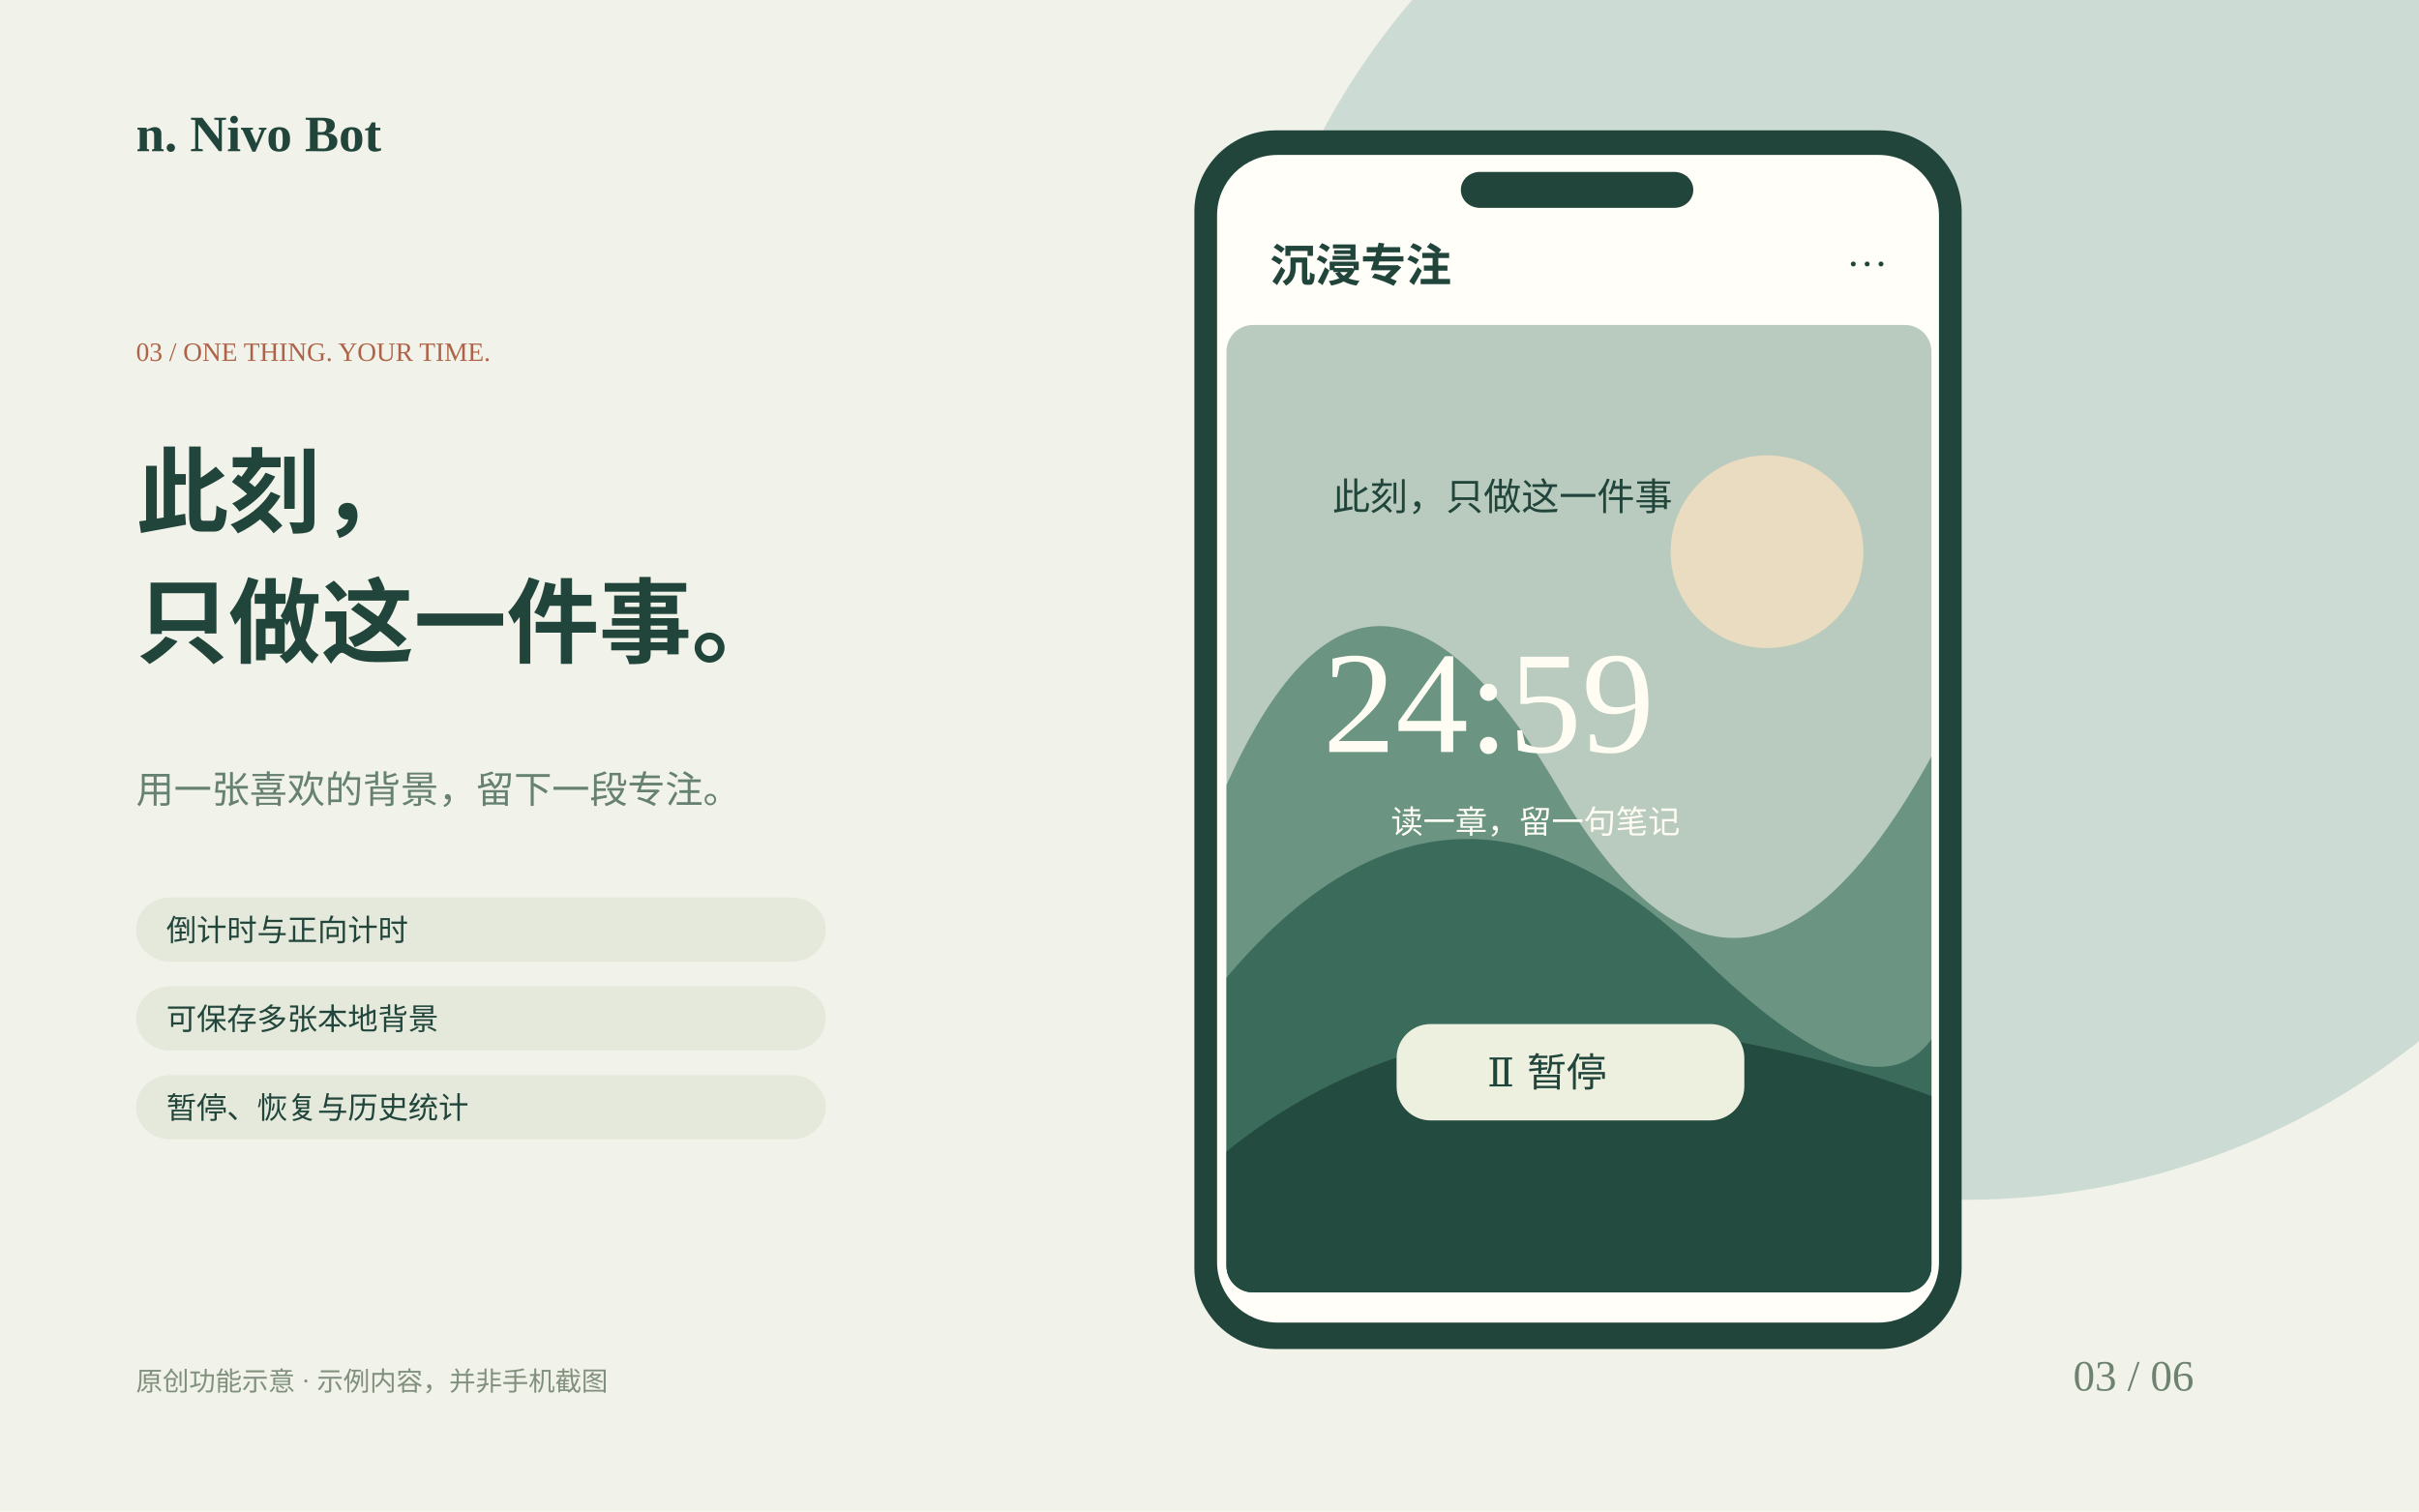
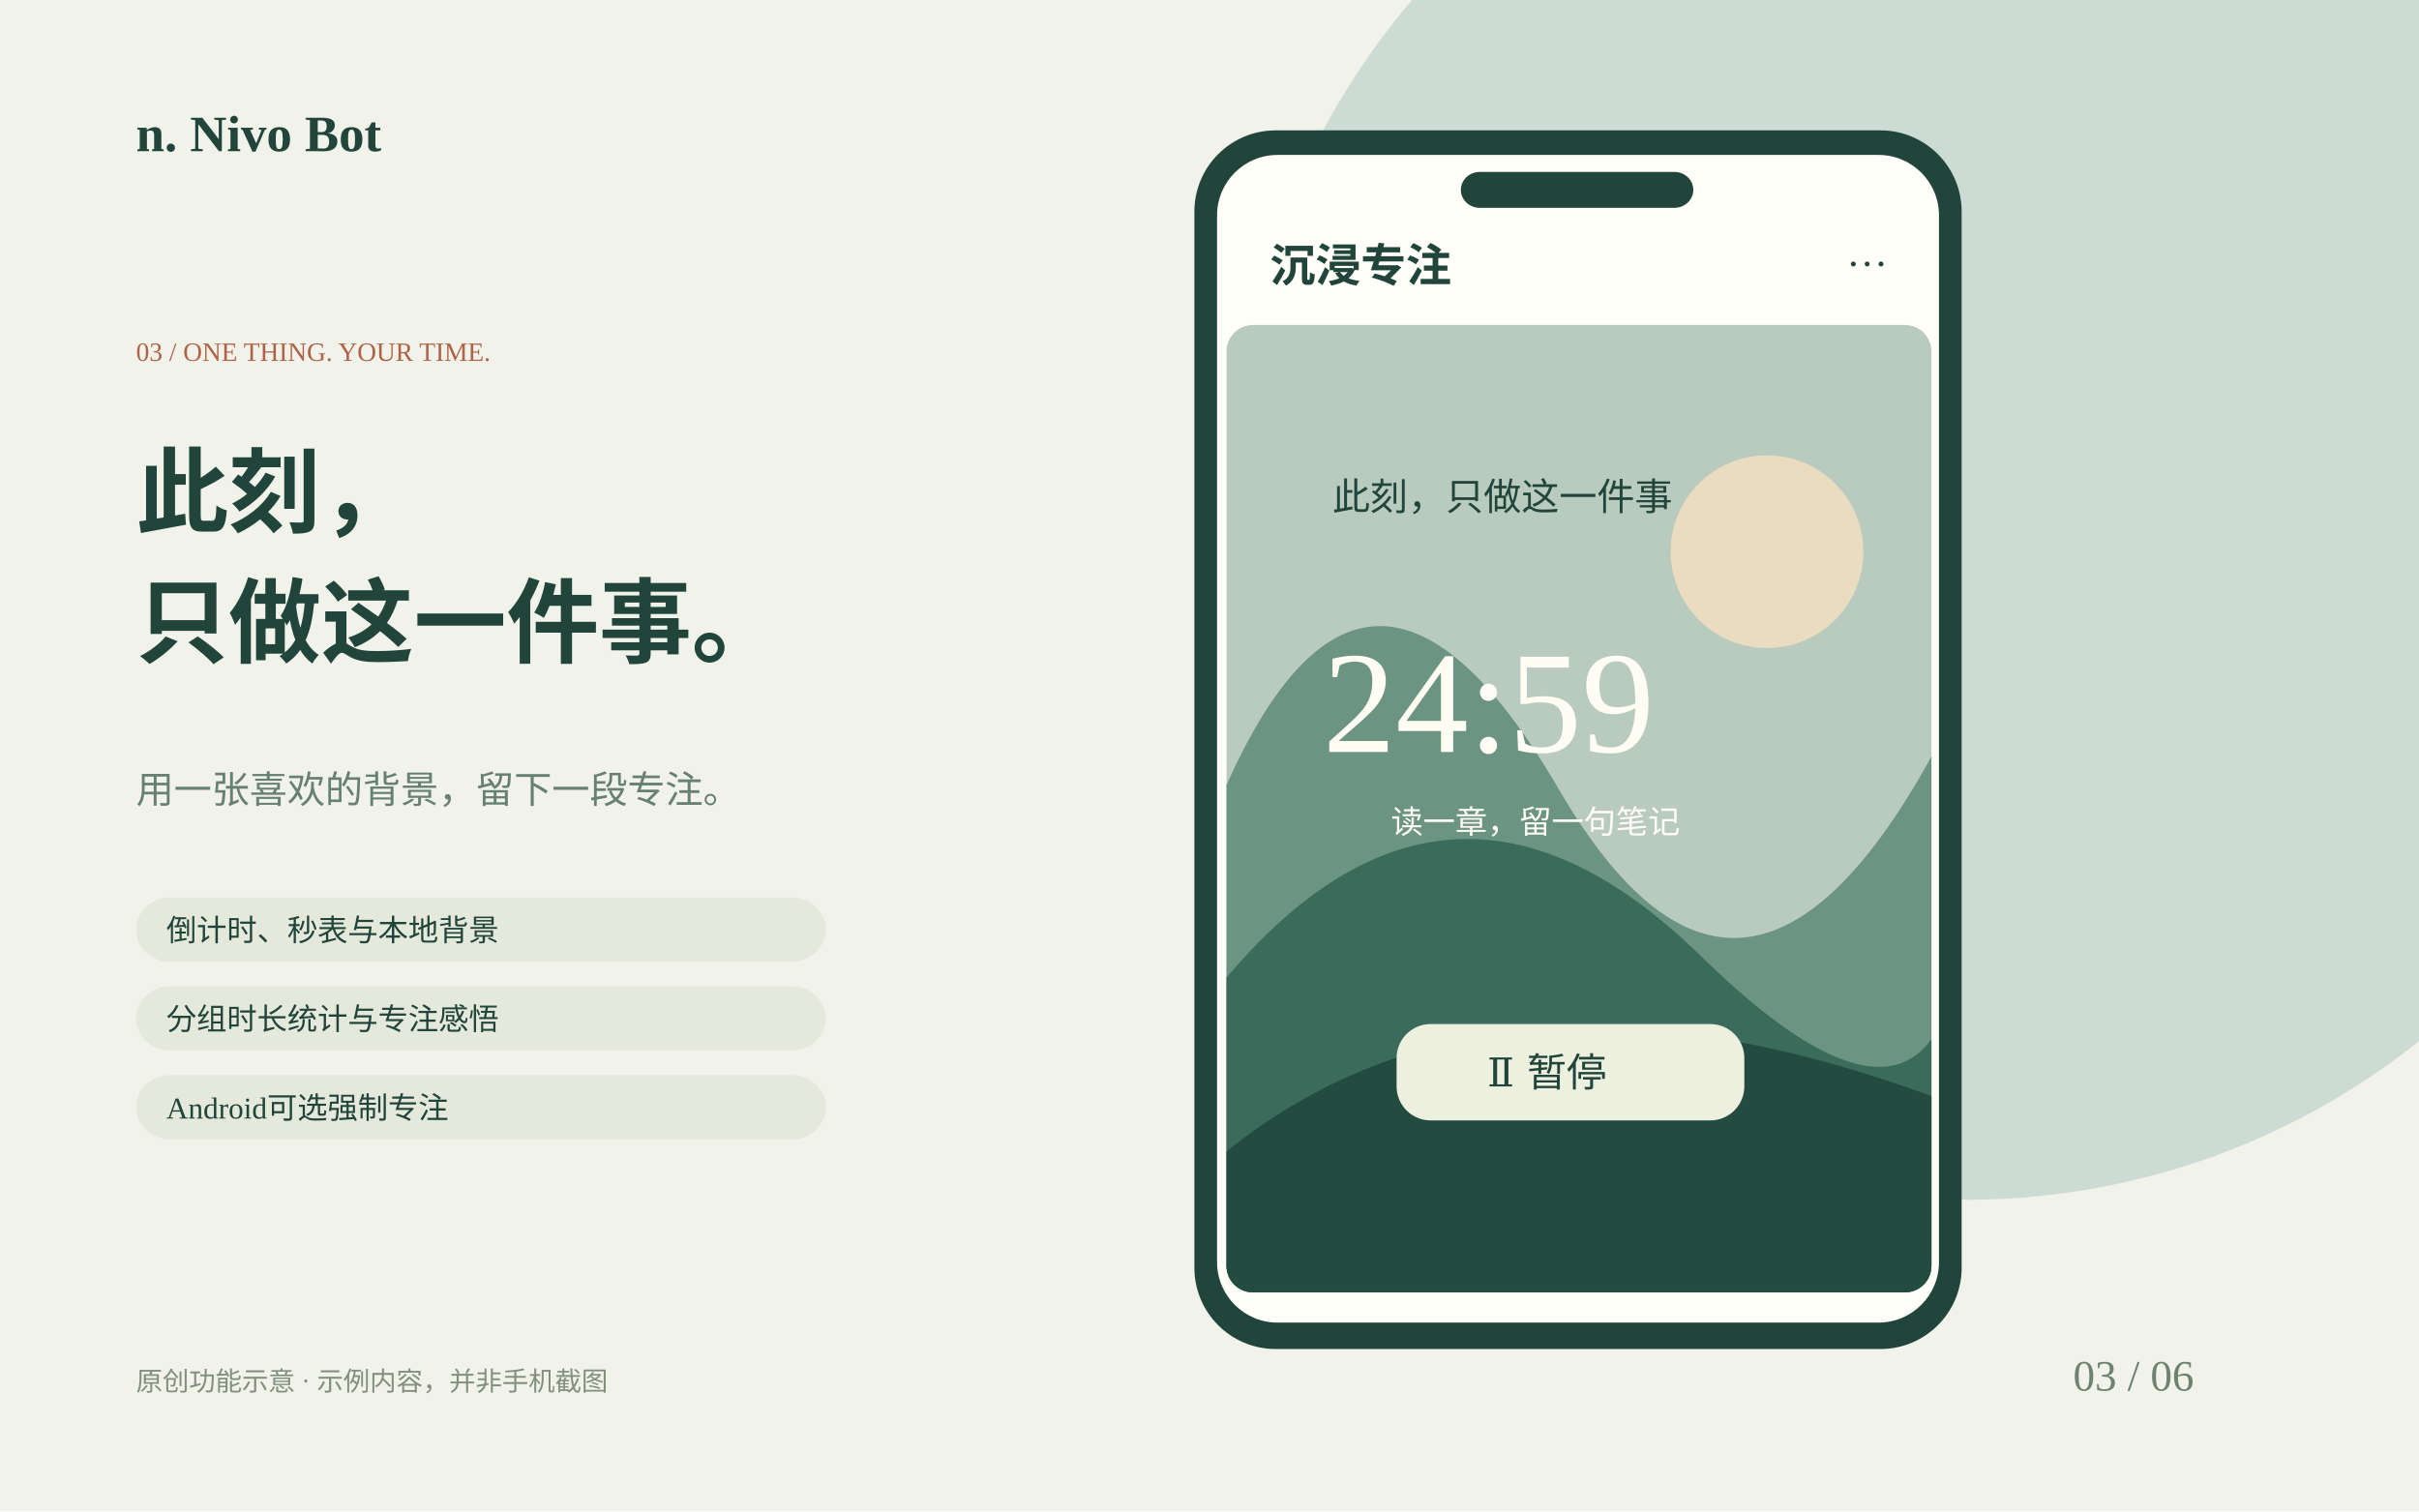
<svg xmlns="http://www.w3.org/2000/svg" viewBox="0 0 1280 800" role="img" aria-labelledby="title desc">
  <defs>
    <clipPath id="screen">
      <rect x="649" y="172" width="373" height="512" rx="14" />
    </clipPath>
  </defs>
  <g font-family="'Times New Roman','SimSun','Songti SC',serif">
    <rect x="0" y="0" width="1280" height="800" rx="0" fill="#f1f2e9" />
    <circle cx="1040" cy="250" r="385" fill="#ccdbd4" />
    <text x="72" y="80" font-size="27" fill="#21453b" font-weight="600">n.  Nivo Bot</text>
    <text x="72" y="191" font-size="14" fill="#ae6247" font-weight="400">03 / ONE THING. YOUR TIME.</text>
    <text x="72" y="278" font-size="49" fill="#21453b" font-weight="600">此刻，</text>
    <text x="72" y="347" font-size="49" fill="#21453b" font-weight="600">只做这一件事。</text>
    <text x="72" y="425" font-size="20" fill="#668071" font-weight="400">用一张喜欢的背景，留下一段专注。</text>
    <rect x="72" y="475" width="365" height="34" rx="18" fill="#e5e9db" />
-     <text x="88" y="498" font-size="16" fill="#21453b" font-weight="400">倒计时与正向计时</text>
+     <text x="88" y="498" font-size="16" fill="#21453b" font-weight="400">倒计时、秒表与本地背景</text>
    <rect x="72" y="522" width="365" height="34" rx="18" fill="#e5e9db" />
-     <text x="88" y="545" font-size="16" fill="#21453b" font-weight="400">可保存多张本地背景</text>
+     <text x="88" y="545" font-size="16" fill="#21453b" font-weight="400">分组时长统计与专注感悟</text>
    <rect x="72" y="569" width="365" height="34" rx="18" fill="#e5e9db" />
-     <text x="88" y="592" font-size="16" fill="#21453b" font-weight="400">暂停、恢复与历史统计</text>
+     <text x="88" y="592" font-size="16" fill="#21453b" font-weight="400">Android可选强制专注</text>
    <rect x="632" y="69" width="406" height="645" rx="43" fill="#21453b" />
    <rect x="644" y="82" width="382" height="618" rx="32" fill="#fffef8" />
    <rect x="773" y="91" width="123" height="19" rx="10" fill="#21453b" />
    <text x="672" y="149" font-size="24" fill="#21453b" font-weight="600">沉浸专注</text>
    <text x="977" y="147" font-size="22" fill="#21453b" font-weight="400">···</text>
    <g clip-path="url(#screen)">
      <rect x="642" y="171" width="386" height="516" rx="18" fill="#b9cabe" />
      <circle cx="935" cy="292" r="51" fill="#e9dcc0" />
      <path d="M642 432Q720 238 825 418T1040 365V690H642Z" fill="#6c9483" />
      <path d="M635 535Q760 369 900 506T1040 460V690H635Z" fill="#3b6b5b" />
      <path d="M640 617Q787 489 1035 585V700H640Z" fill="#234b40" />
      <text x="705" y="270" font-size="20" fill="#21453b" font-weight="400">此刻，只做这一件事</text>
      <text x="700" y="398" font-size="77" fill="#fffdf3" font-weight="500">24:59</text>
      <text x="736" y="441" font-size="17" fill="#fffdf3" font-weight="400">读一章，留一句笔记</text>
      <rect x="739" y="542" width="184" height="51" rx="18" fill="#edf0df" />
      <text x="787" y="575" font-size="21" fill="#21453b" font-weight="400">Ⅱ  暂停</text>
    </g>
    <text x="72" y="736" font-size="14" fill="#80907d" font-weight="400">原创功能示意 · 示例内容，并非手机截图</text>
    <text x="1097" y="736" font-size="23" fill="#6e8270" font-weight="400">03 / 06</text>
  </g>
</svg>
